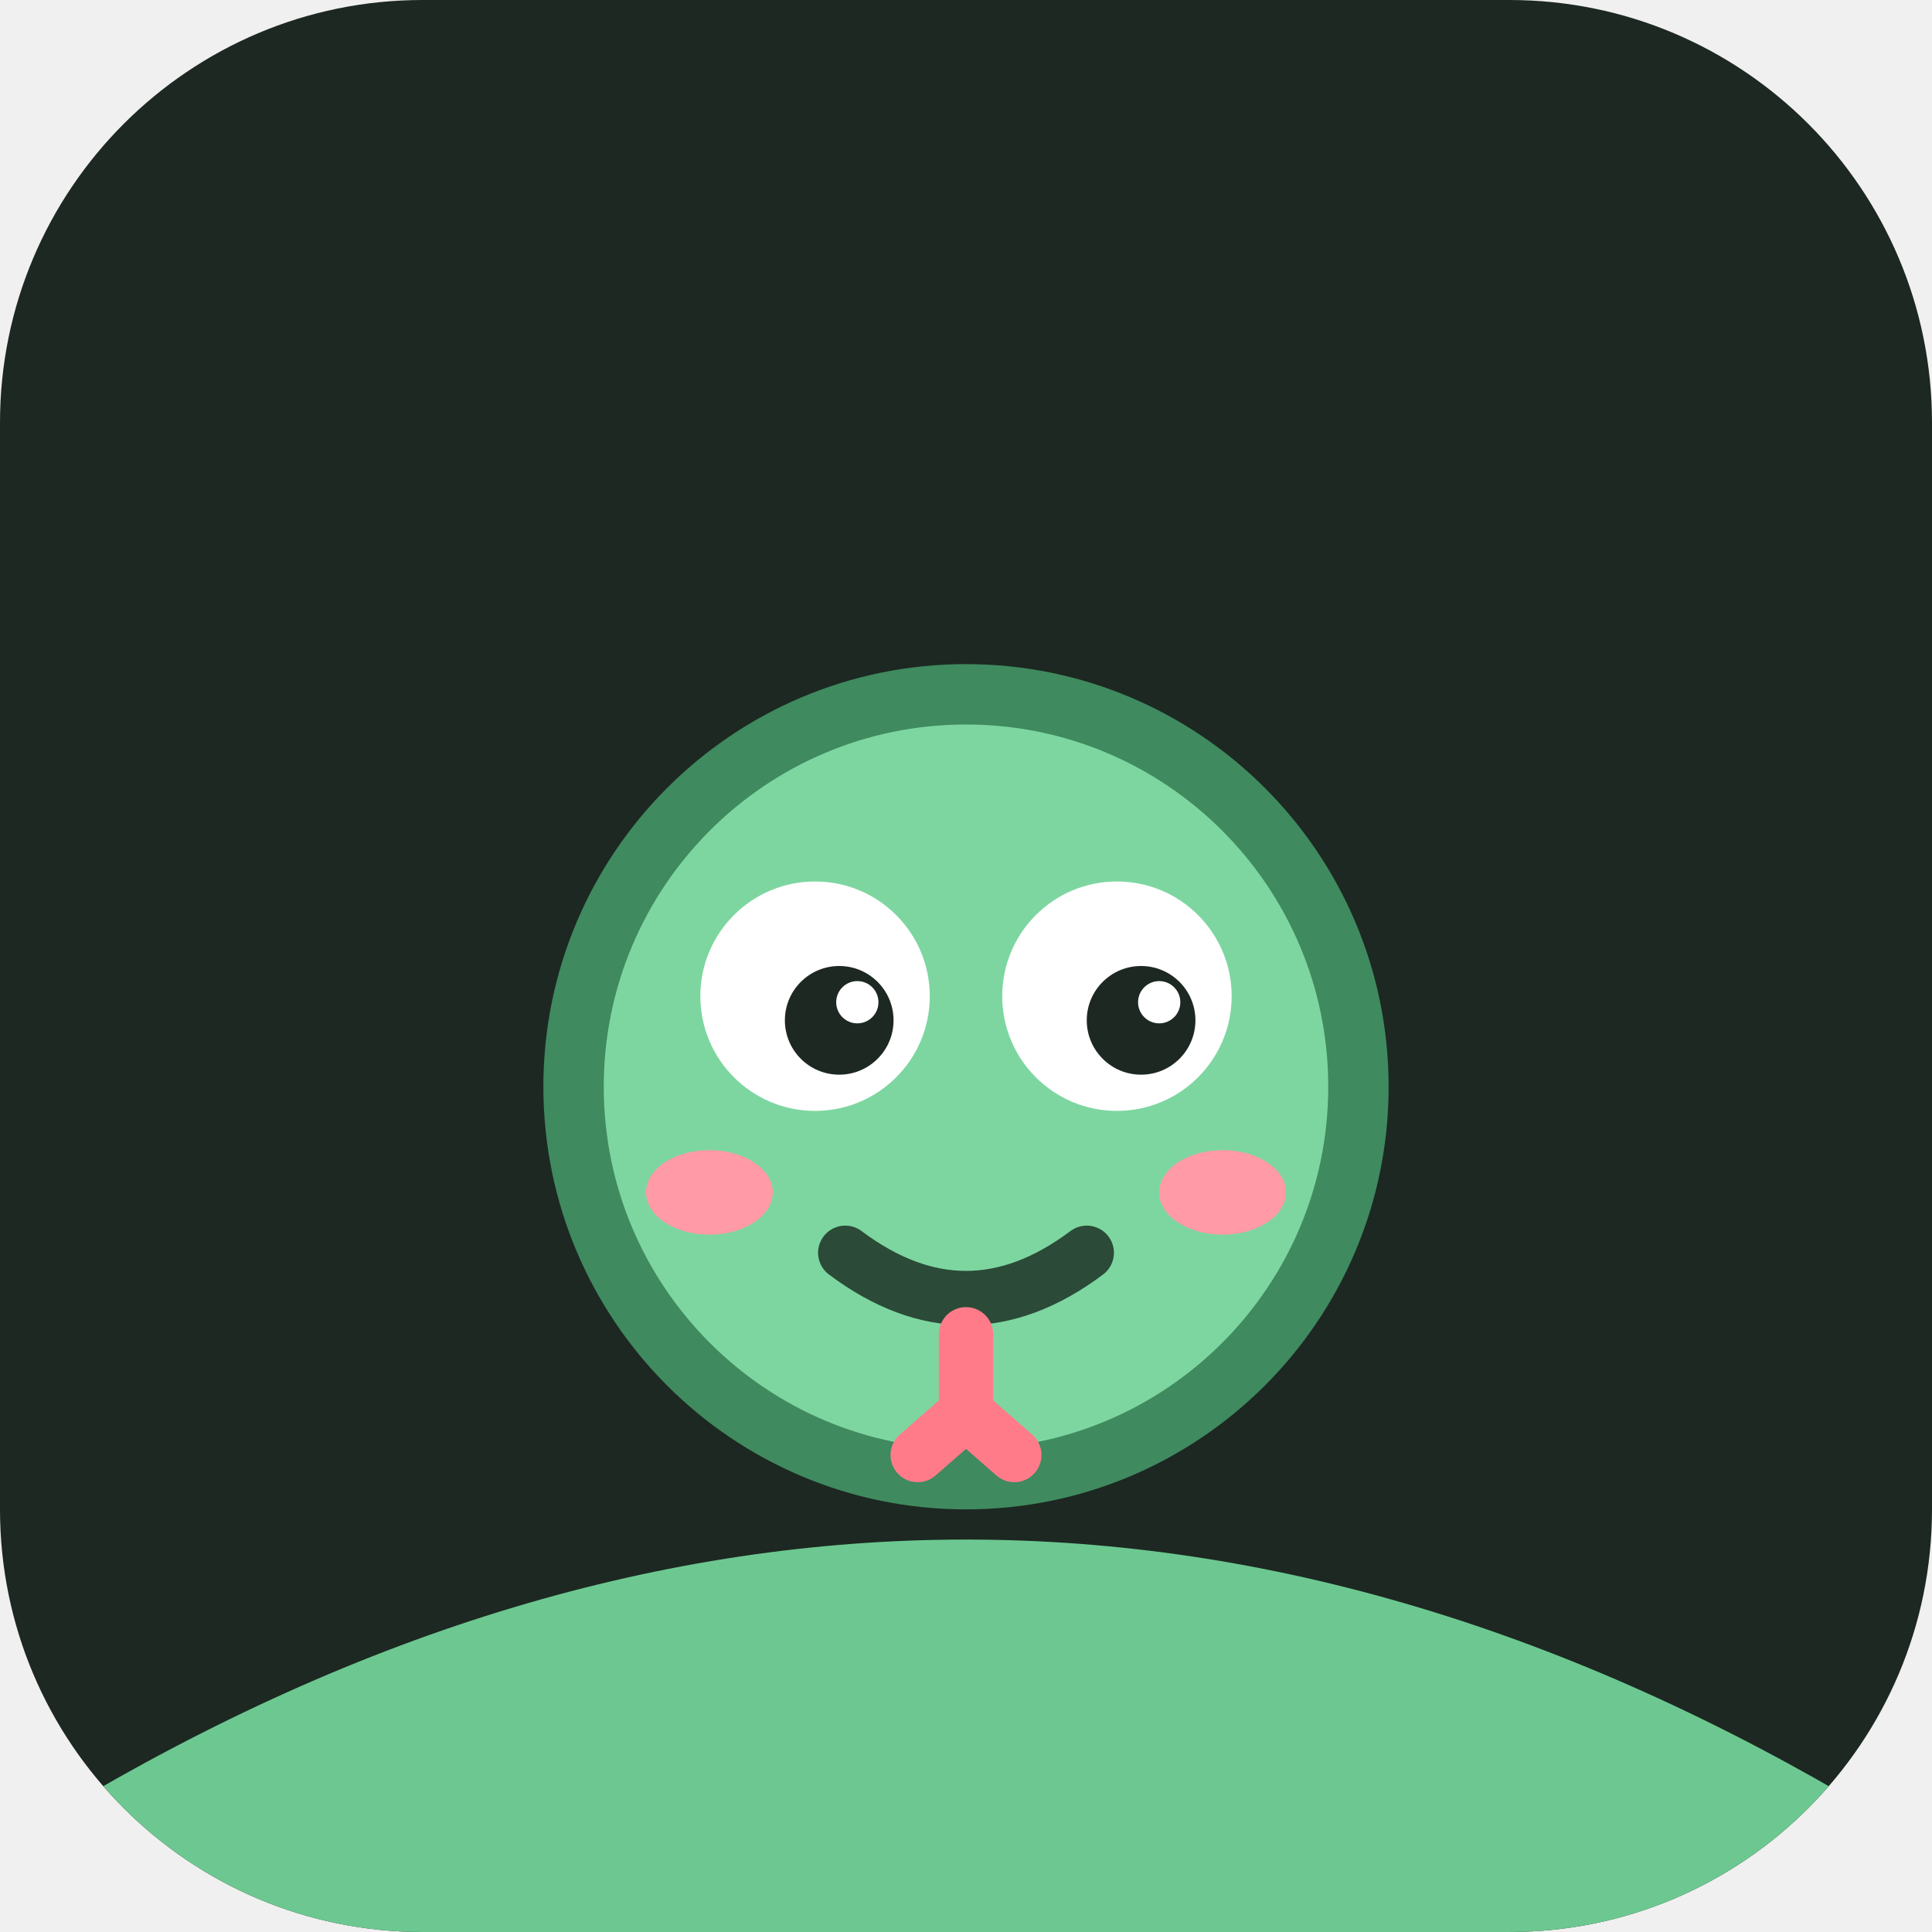
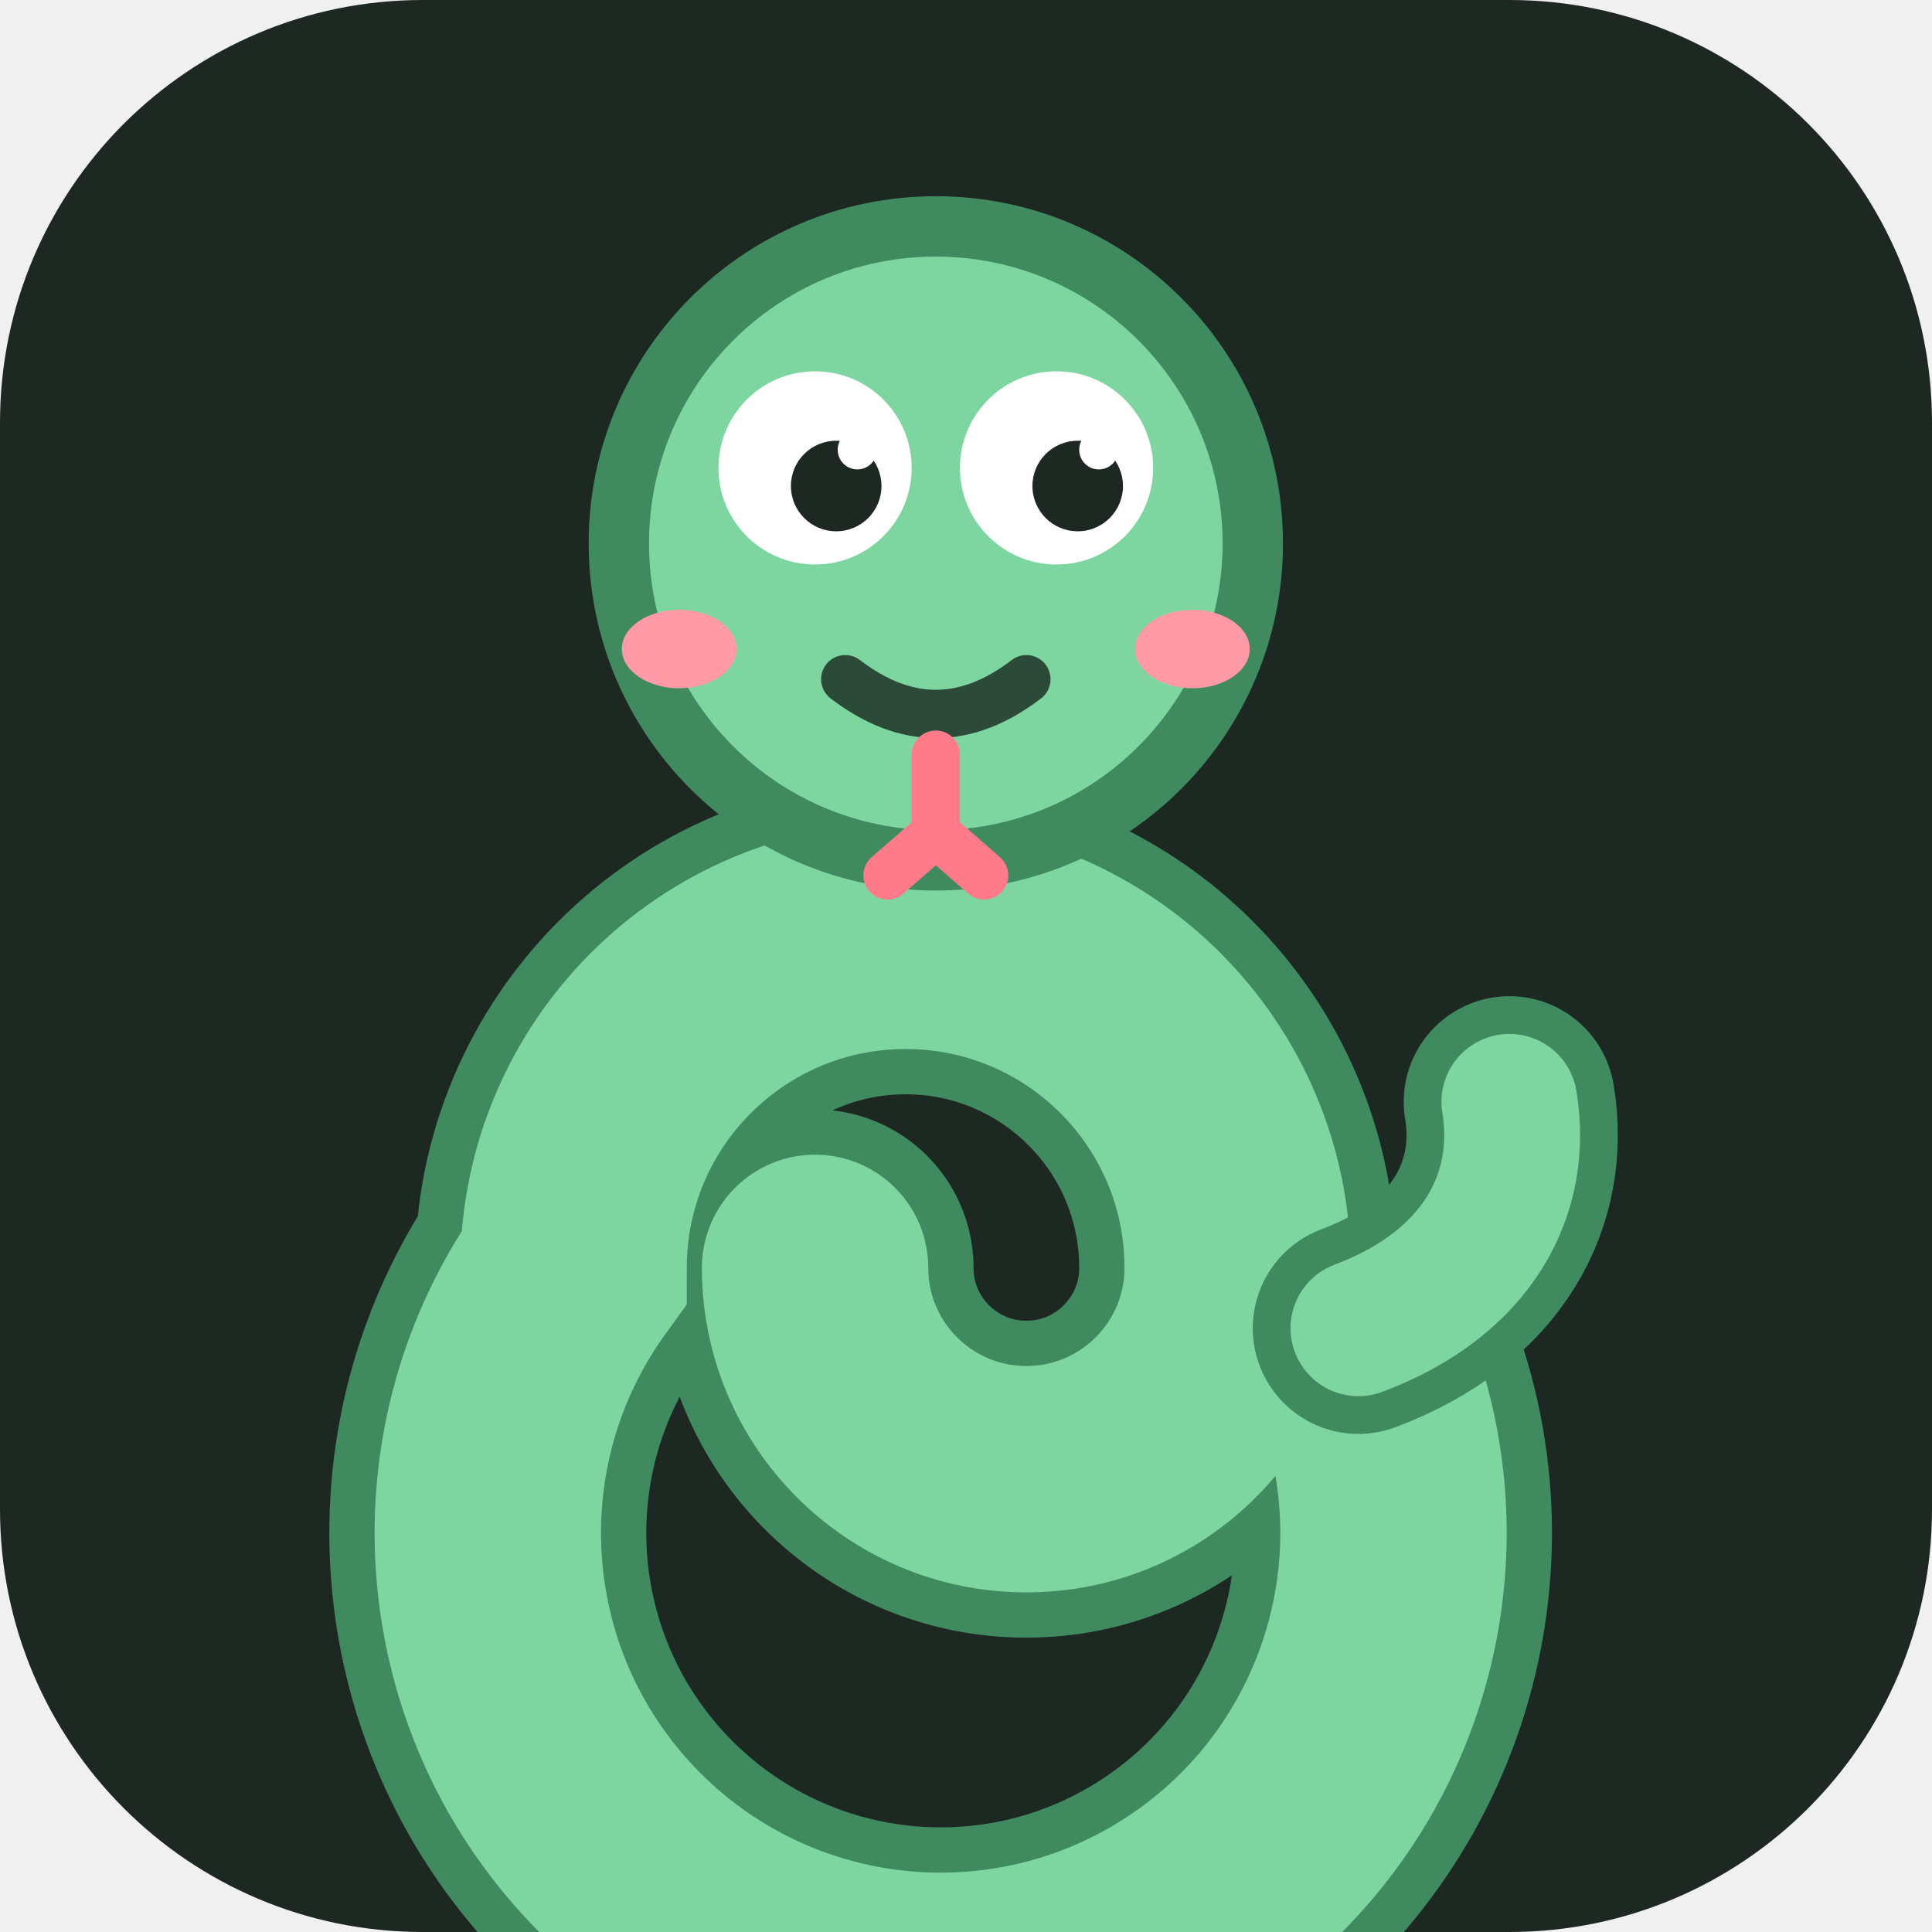
<svg xmlns="http://www.w3.org/2000/svg" viewBox="0 0 64 64">
-   <defs>
-     <clipPath id="frame">
-       <rect width="64" height="64" rx="14" />
-     </clipPath>
-   </defs>
  <rect width="64" height="64" rx="14" fill="#1d2822" />
-   <g clip-path="url(#frame)">
-     <path d="M2 60 Q 32 42 62 60 L 62 64 L 2 64 Z" fill="#6cc890" />
-   </g>
-   <circle cx="32" cy="36" r="13" fill="#7dd6a0" stroke="#3f8a5f" stroke-width="2" />
-   <circle cx="27" cy="33" r="3.8" fill="#fff" />
-   <circle cx="37" cy="33" r="3.8" fill="#fff" />
-   <circle cx="27.8" cy="33.8" r="1.8" fill="#1d2822" />
-   <circle cx="37.8" cy="33.8" r="1.8" fill="#1d2822" />
-   <circle cx="28.4" cy="33.2" r="0.7" fill="#fff" />
-   <circle cx="38.4" cy="33.2" r="0.7" fill="#fff" />
-   <ellipse cx="23.5" cy="39.5" rx="2.1" ry="1.4" fill="#ff9aa6" />
-   <ellipse cx="40.5" cy="39.5" rx="2.1" ry="1.4" fill="#ff9aa6" />
-   <path d="M28 41.5 Q 32 44.5 36 41.5" fill="none" stroke="#2b4a38" stroke-width="1.8" stroke-linecap="round" />
-   <path d="M32 44.2 L 32 46.8 M32 46.8 L 30.4 48.2 M32 46.8 L 33.6 48.2" fill="none" stroke="#ff7b8a" stroke-width="1.8" stroke-linecap="round" />
+   <path d="M45 45 A 15 15 0 1 1 19 42 A 11 11 0 0 1 41 42 A 7 7 0 0 1 27 42" fill="none" stroke="#3f8a5f" stroke-width="10.5" stroke-linecap="round" />
+   <path d="M45 45 A 15 15 0 1 1 19 42 A 11 11 0 0 1 41 42 A 7 7 0 0 1 27 42" fill="none" stroke="#7dd6a0" stroke-width="7.5" stroke-linecap="round" />
+   <path d="M45 44 C 49 42.5 50.5 39.5 50 36.5" fill="none" stroke="#3f8a5f" stroke-width="7" stroke-linecap="round" />
+   <path d="M45 44 C 49 42.5 50.5 39.5 50 36.5" fill="none" stroke="#7dd6a0" stroke-width="4.5" stroke-linecap="round" />
+   <circle cx="31" cy="18" r="10.5" fill="#7dd6a0" stroke="#3f8a5f" stroke-width="2" />
+   <circle cx="27" cy="15.5" r="3.2" fill="#fff" />
+   <circle cx="35" cy="15.5" r="3.2" fill="#fff" />
+   <circle cx="27.7" cy="16.1" r="1.5" fill="#1d2822" />
+   <circle cx="35.7" cy="16.1" r="1.5" fill="#1d2822" />
+   <circle cx="28.4" cy="14.9" r="0.65" fill="#fff" />
+   <circle cx="36.4" cy="14.9" r="0.65" fill="#fff" />
+   <ellipse cx="22.5" cy="21.5" rx="1.9" ry="1.3" fill="#ff9aa6" />
+   <ellipse cx="39.5" cy="21.5" rx="1.9" ry="1.3" fill="#ff9aa6" />
+   <path d="M28 22.5 Q 31 24.8 34 22.5" fill="none" stroke="#2b4a38" stroke-width="1.6" stroke-linecap="round" />
+   <path d="M31 25 L 31 27.6 M31 27.6 L 29.4 29 M31 27.6 L 32.6 29" fill="none" stroke="#ff7b8a" stroke-width="1.6" stroke-linecap="round" />
</svg>
